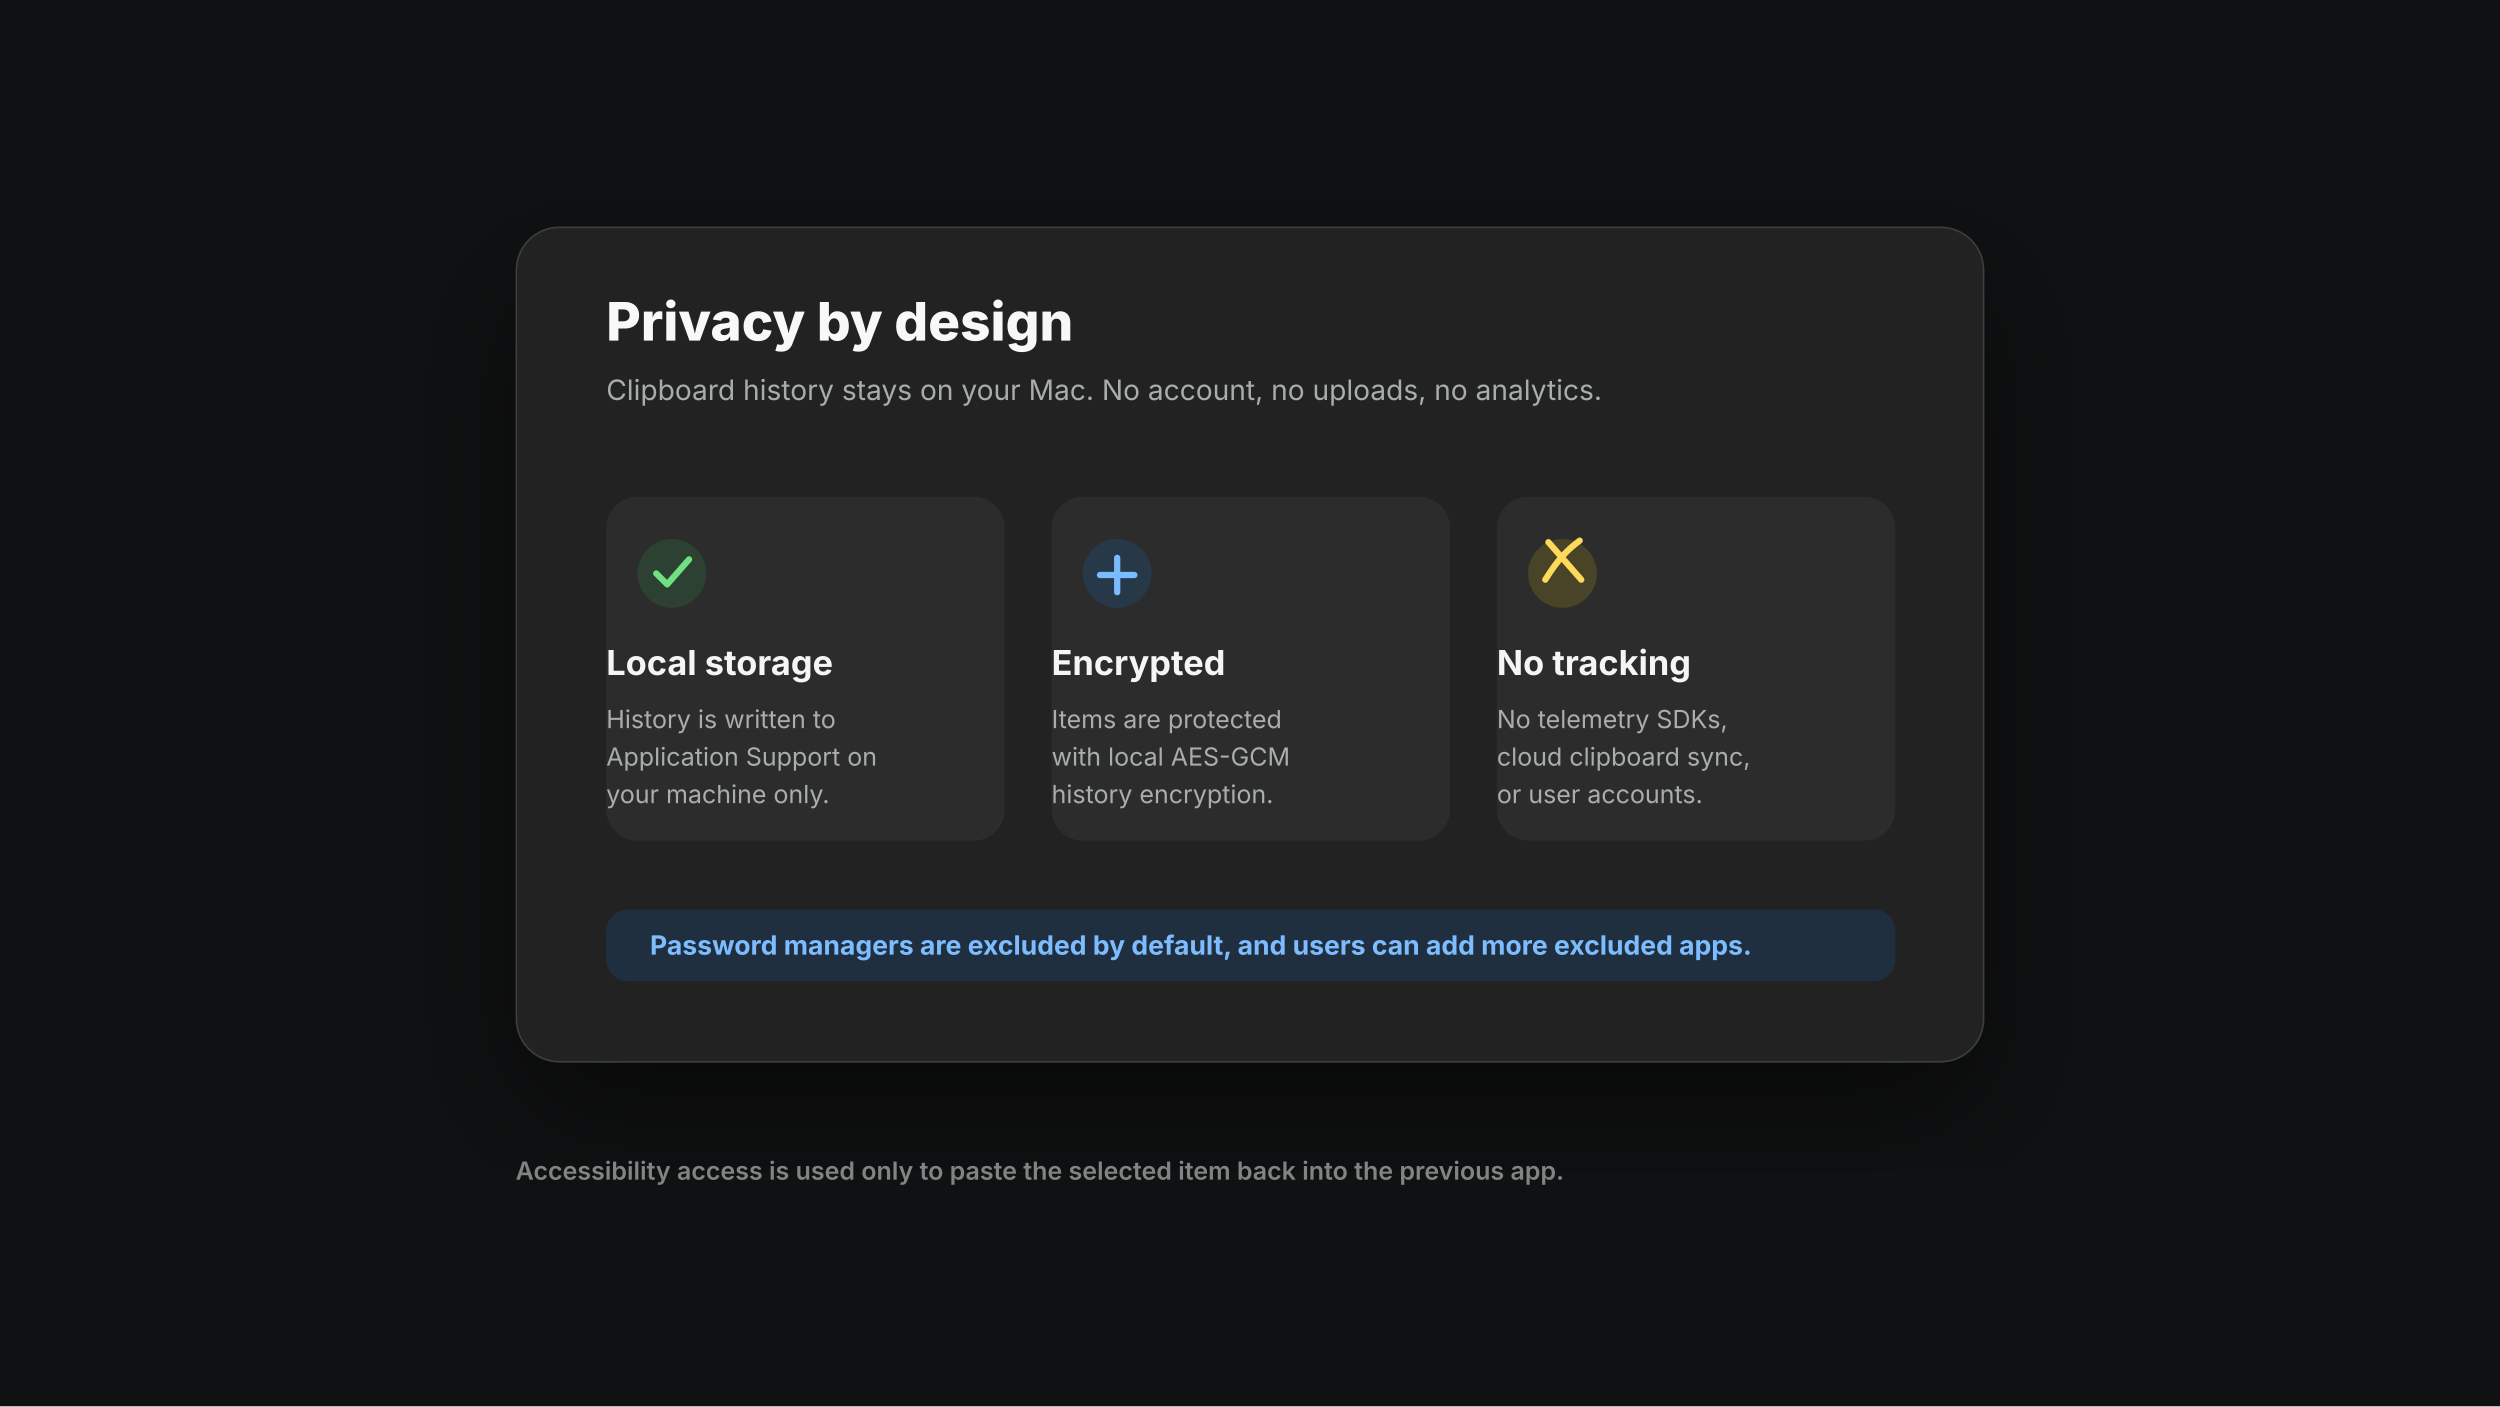
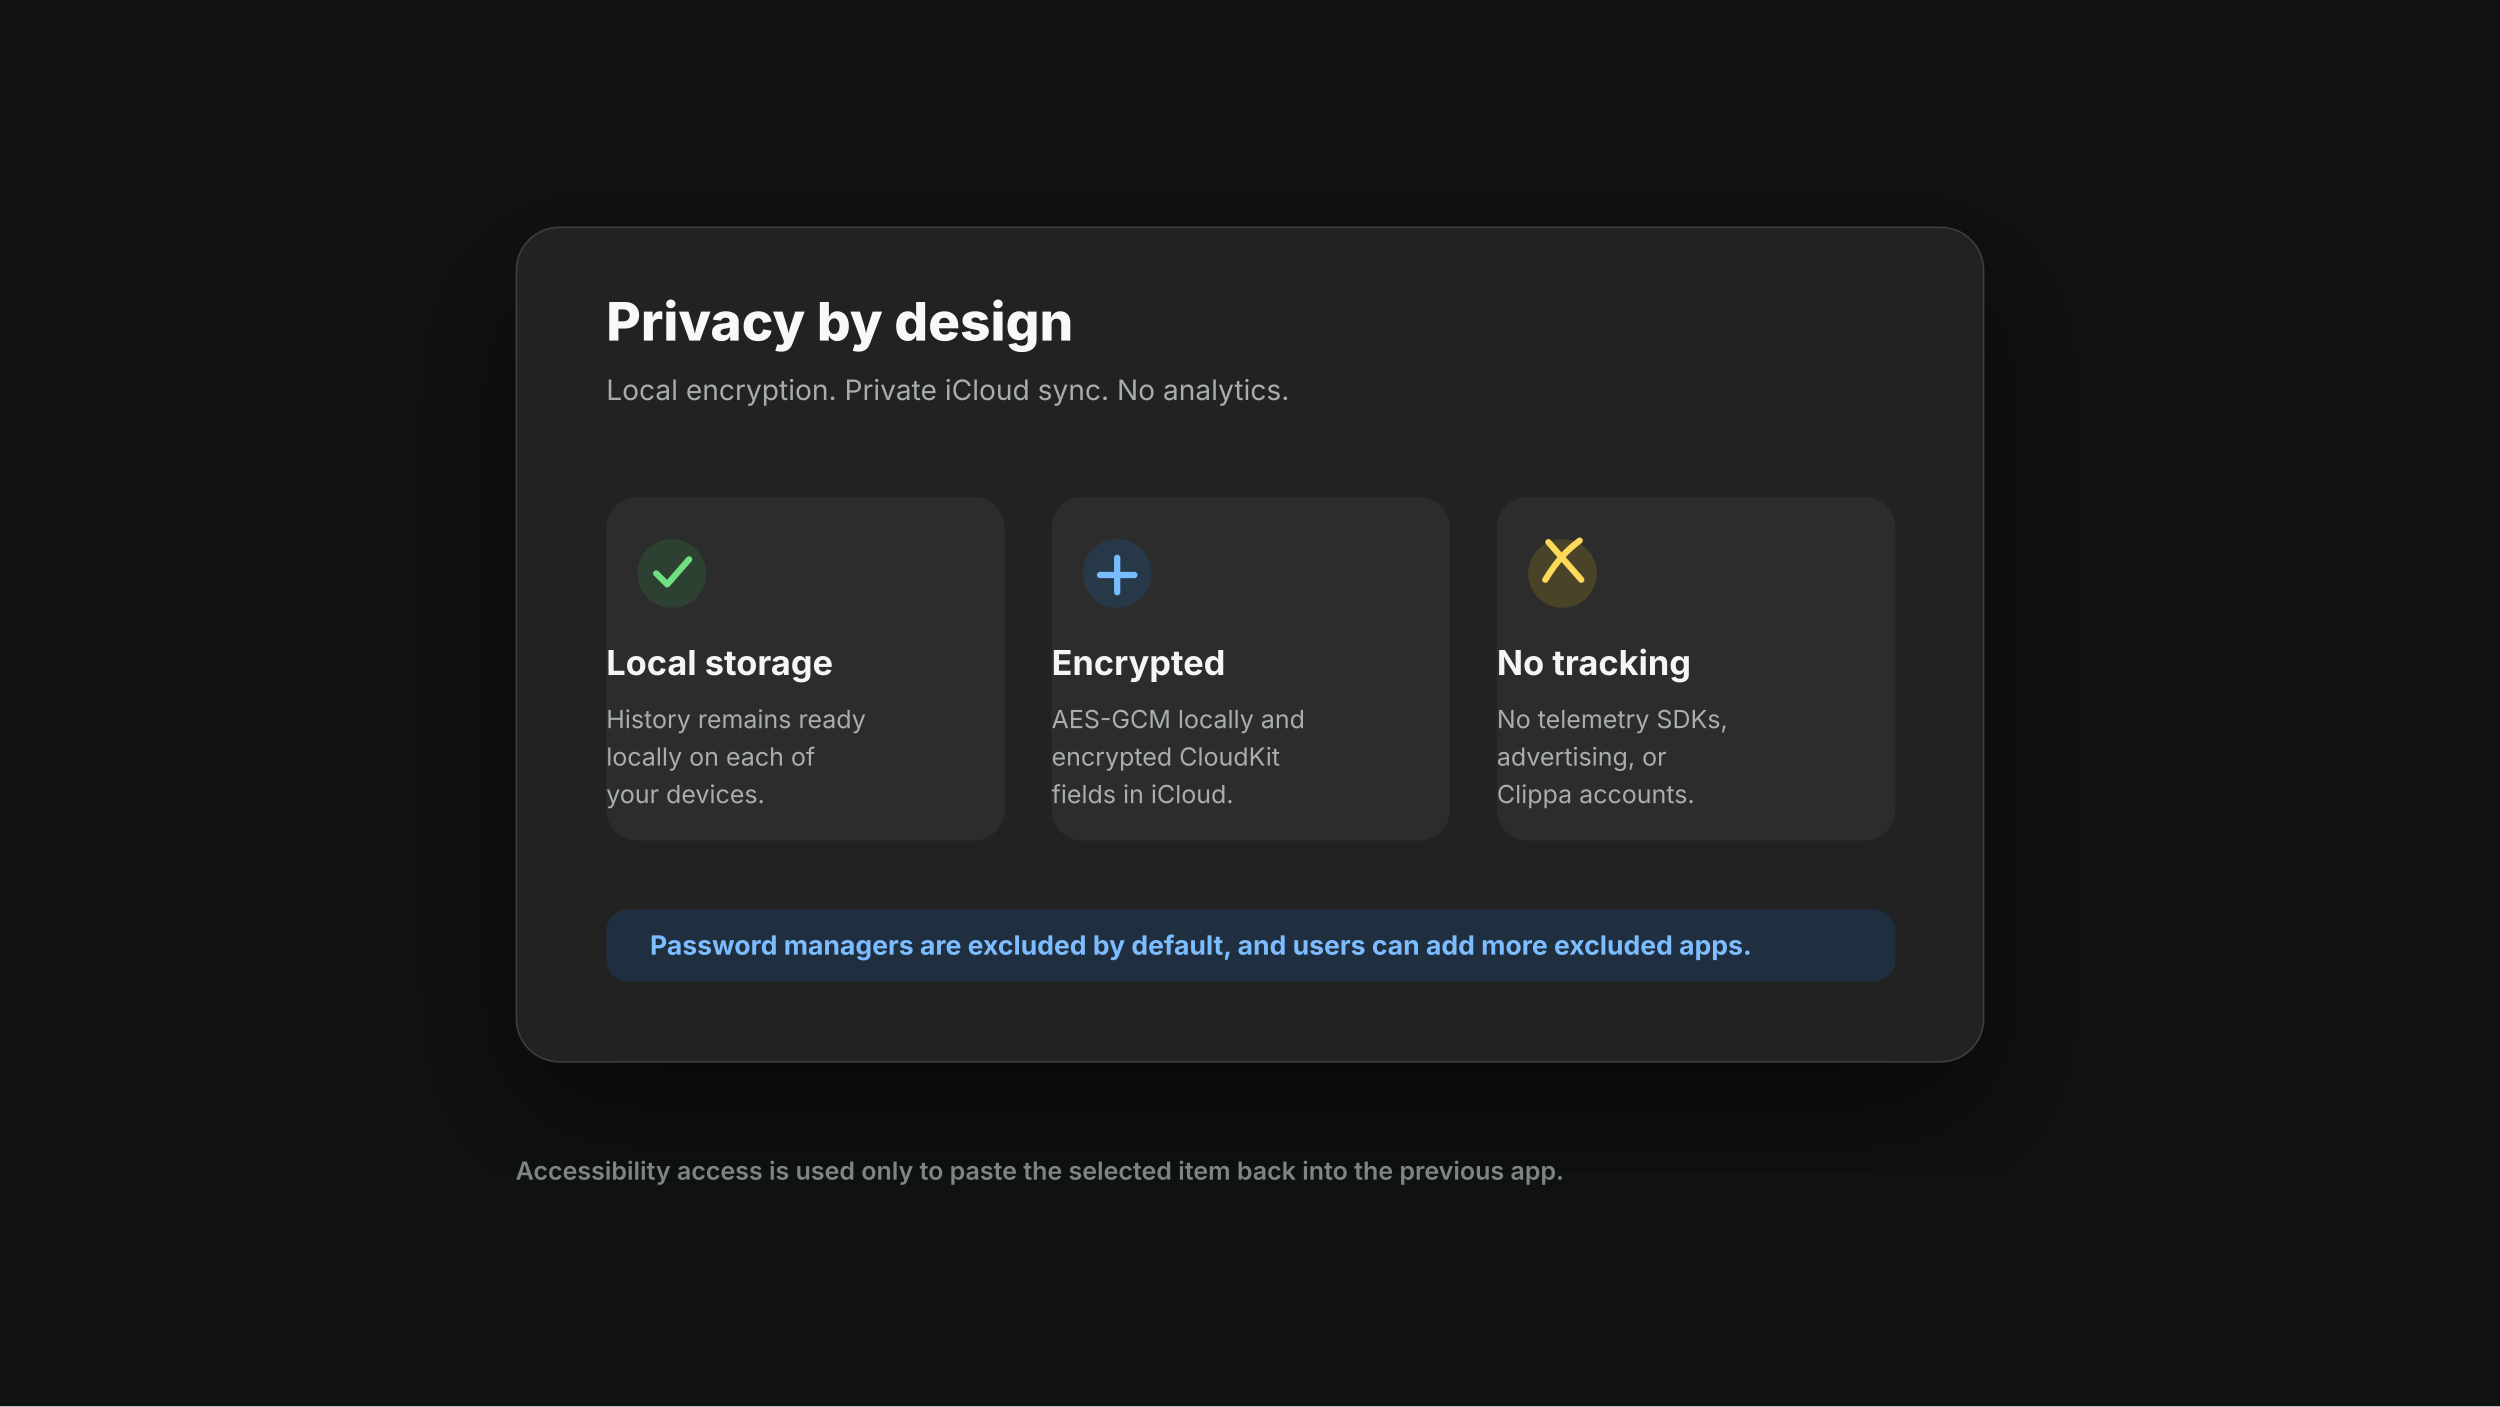
<svg xmlns="http://www.w3.org/2000/svg" width="1600" height="900" viewBox="0 0 1600 900" fill="none">
  <rect width="1600" height="900" fill="#101112" />
  <filter id="shadow" x="255" y="90" width="1090" height="660" color-interpolation-filters="sRGB" filterUnits="userSpaceOnUse">
    <feDropShadow dx="0" dy="34" stdDeviation="40" flood-color="#000000" flood-opacity=".5" />
  </filter>
  <g filter="url(#shadow)">
    <rect x="330" y="145" width="940" height="535" rx="28" fill="#202223" />
    <rect x="330.5" y="145.5" width="939" height="534" rx="27.5" stroke="#FFFFFF" stroke-opacity=".13" />
  </g>
  <text x="388" y="218" fill="#F7F8F7" font-family="-apple-system,BlinkMacSystemFont,Segoe UI,sans-serif" font-size="34" font-weight="780">Privacy by design</text>
-   <text x="388" y="256" fill="#A7ADAB" font-family="-apple-system,BlinkMacSystemFont,Segoe UI,sans-serif" font-size="18">Clipboard history stays on your Mac. No account, no uploads, no analytics.</text>
+   <text x="388" y="256" fill="#A7ADAB" font-family="-apple-system,BlinkMacSystemFont,Segoe UI,sans-serif" font-size="18">Local encryption. Private iCloud sync. No analytics.</text>
  <g font-family="-apple-system,BlinkMacSystemFont,Segoe UI,sans-serif">
    <rect x="388" y="318" width="255" height="220" rx="20" fill="#FFFFFF" fill-opacity=".05" />
    <circle cx="430" cy="367" r="22" fill="#30D158" fill-opacity=".13" />
    <path d="M420 367l7 7 14-16" stroke="#70E083" stroke-width="4" stroke-linecap="round" stroke-linejoin="round" />
    <text x="388" y="432" fill="#F4F6F5" font-size="22" font-weight="740">Local storage</text>
-     <text x="388" y="466" fill="#A8AEAC" font-size="16">History is written to</text>
-     <text x="388" y="490" fill="#A8AEAC" font-size="16">Application Support on</text>
-     <text x="388" y="514" fill="#A8AEAC" font-size="16">your machine only.</text>
+     <text x="388" y="466" fill="#A8AEAC" font-size="16">History remains ready</text>
+     <text x="388" y="490" fill="#A8AEAC" font-size="16">locally on each of</text>
+     <text x="388" y="514" fill="#A8AEAC" font-size="16">your devices.</text>
    <rect x="673" y="318" width="255" height="220" rx="20" fill="#FFFFFF" fill-opacity=".05" />
    <circle cx="715" cy="367" r="22" fill="#0A84FF" fill-opacity=".14" />
    <path d="M704 368h22M715 357v22" stroke="#78BCFF" stroke-width="4" stroke-linecap="round" />
    <text x="673" y="432" fill="#F4F6F5" font-size="22" font-weight="740">Encrypted</text>
-     <text x="673" y="466" fill="#A8AEAC" font-size="16">Items are protected</text>
-     <text x="673" y="490" fill="#A8AEAC" font-size="16">with local AES-GCM</text>
-     <text x="673" y="514" fill="#A8AEAC" font-size="16">history encryption.</text>
+     <text x="673" y="466" fill="#A8AEAC" font-size="16">AES-GCM locally and</text>
+     <text x="673" y="490" fill="#A8AEAC" font-size="16">encrypted CloudKit</text>
+     <text x="673" y="514" fill="#A8AEAC" font-size="16">fields in iCloud.</text>
    <rect x="958" y="318" width="255" height="220" rx="20" fill="#FFFFFF" fill-opacity=".05" />
    <circle cx="1000" cy="367" r="22" fill="#FFD60A" fill-opacity=".14" />
    <path d="M989 371c8-13 14-19 22-25M991 347l21 24" stroke="#FFD95A" stroke-width="4" stroke-linecap="round" />
    <text x="958" y="432" fill="#F4F6F5" font-size="22" font-weight="740">No tracking</text>
    <text x="958" y="466" fill="#A8AEAC" font-size="16">No telemetry SDKs,</text>
-     <text x="958" y="490" fill="#A8AEAC" font-size="16">cloud clipboard sync,</text>
-     <text x="958" y="514" fill="#A8AEAC" font-size="16">or user accounts.</text>
+     <text x="958" y="490" fill="#A8AEAC" font-size="16">advertising, or</text>
+     <text x="958" y="514" fill="#A8AEAC" font-size="16">Clippa accounts.</text>
  </g>
  <rect x="388" y="582" width="825" height="46" rx="14" fill="#0A84FF" fill-opacity=".13" />
  <text x="416" y="611" fill="#7CBCFF" font-family="-apple-system,BlinkMacSystemFont,Segoe UI,sans-serif" font-size="17" font-weight="650">Password managers are excluded by default, and users can add more excluded apps.</text>
  <text x="330" y="755" fill="#7E8582" font-family="-apple-system,BlinkMacSystemFont,Segoe UI,sans-serif" font-size="16" font-weight="600">Accessibility access is used only to paste the selected item back into the previous app.</text>
</svg>
